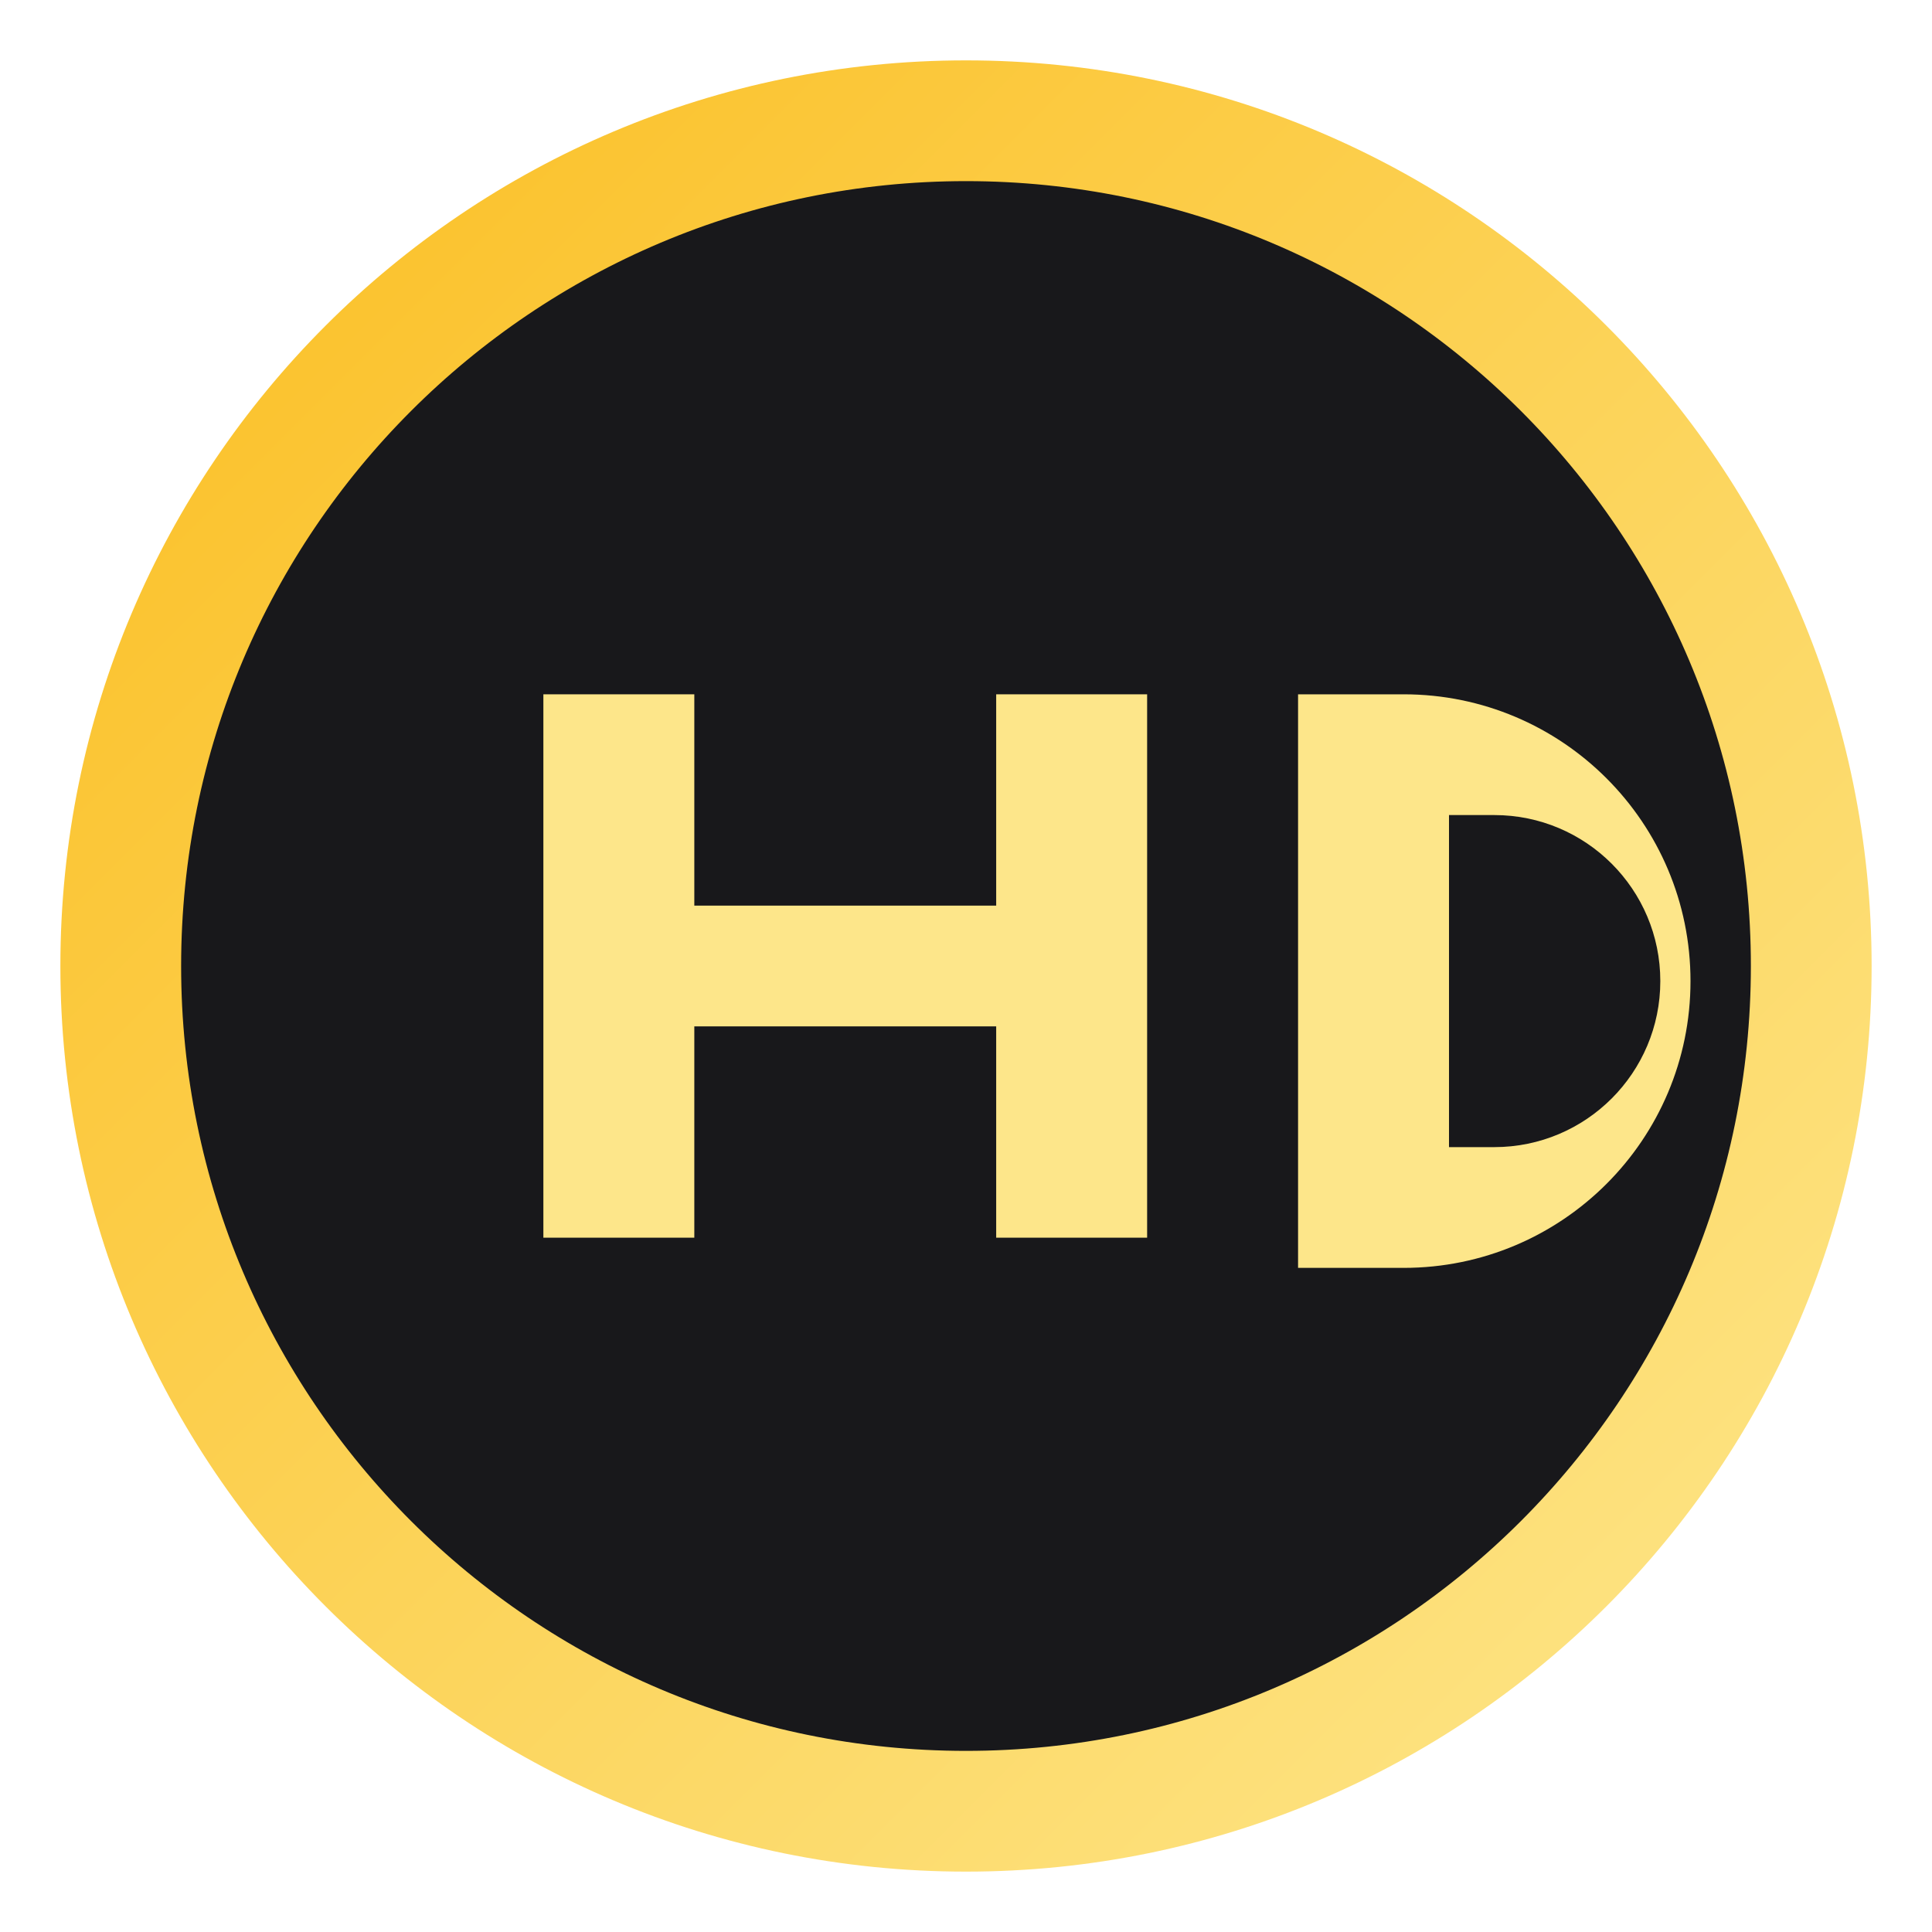
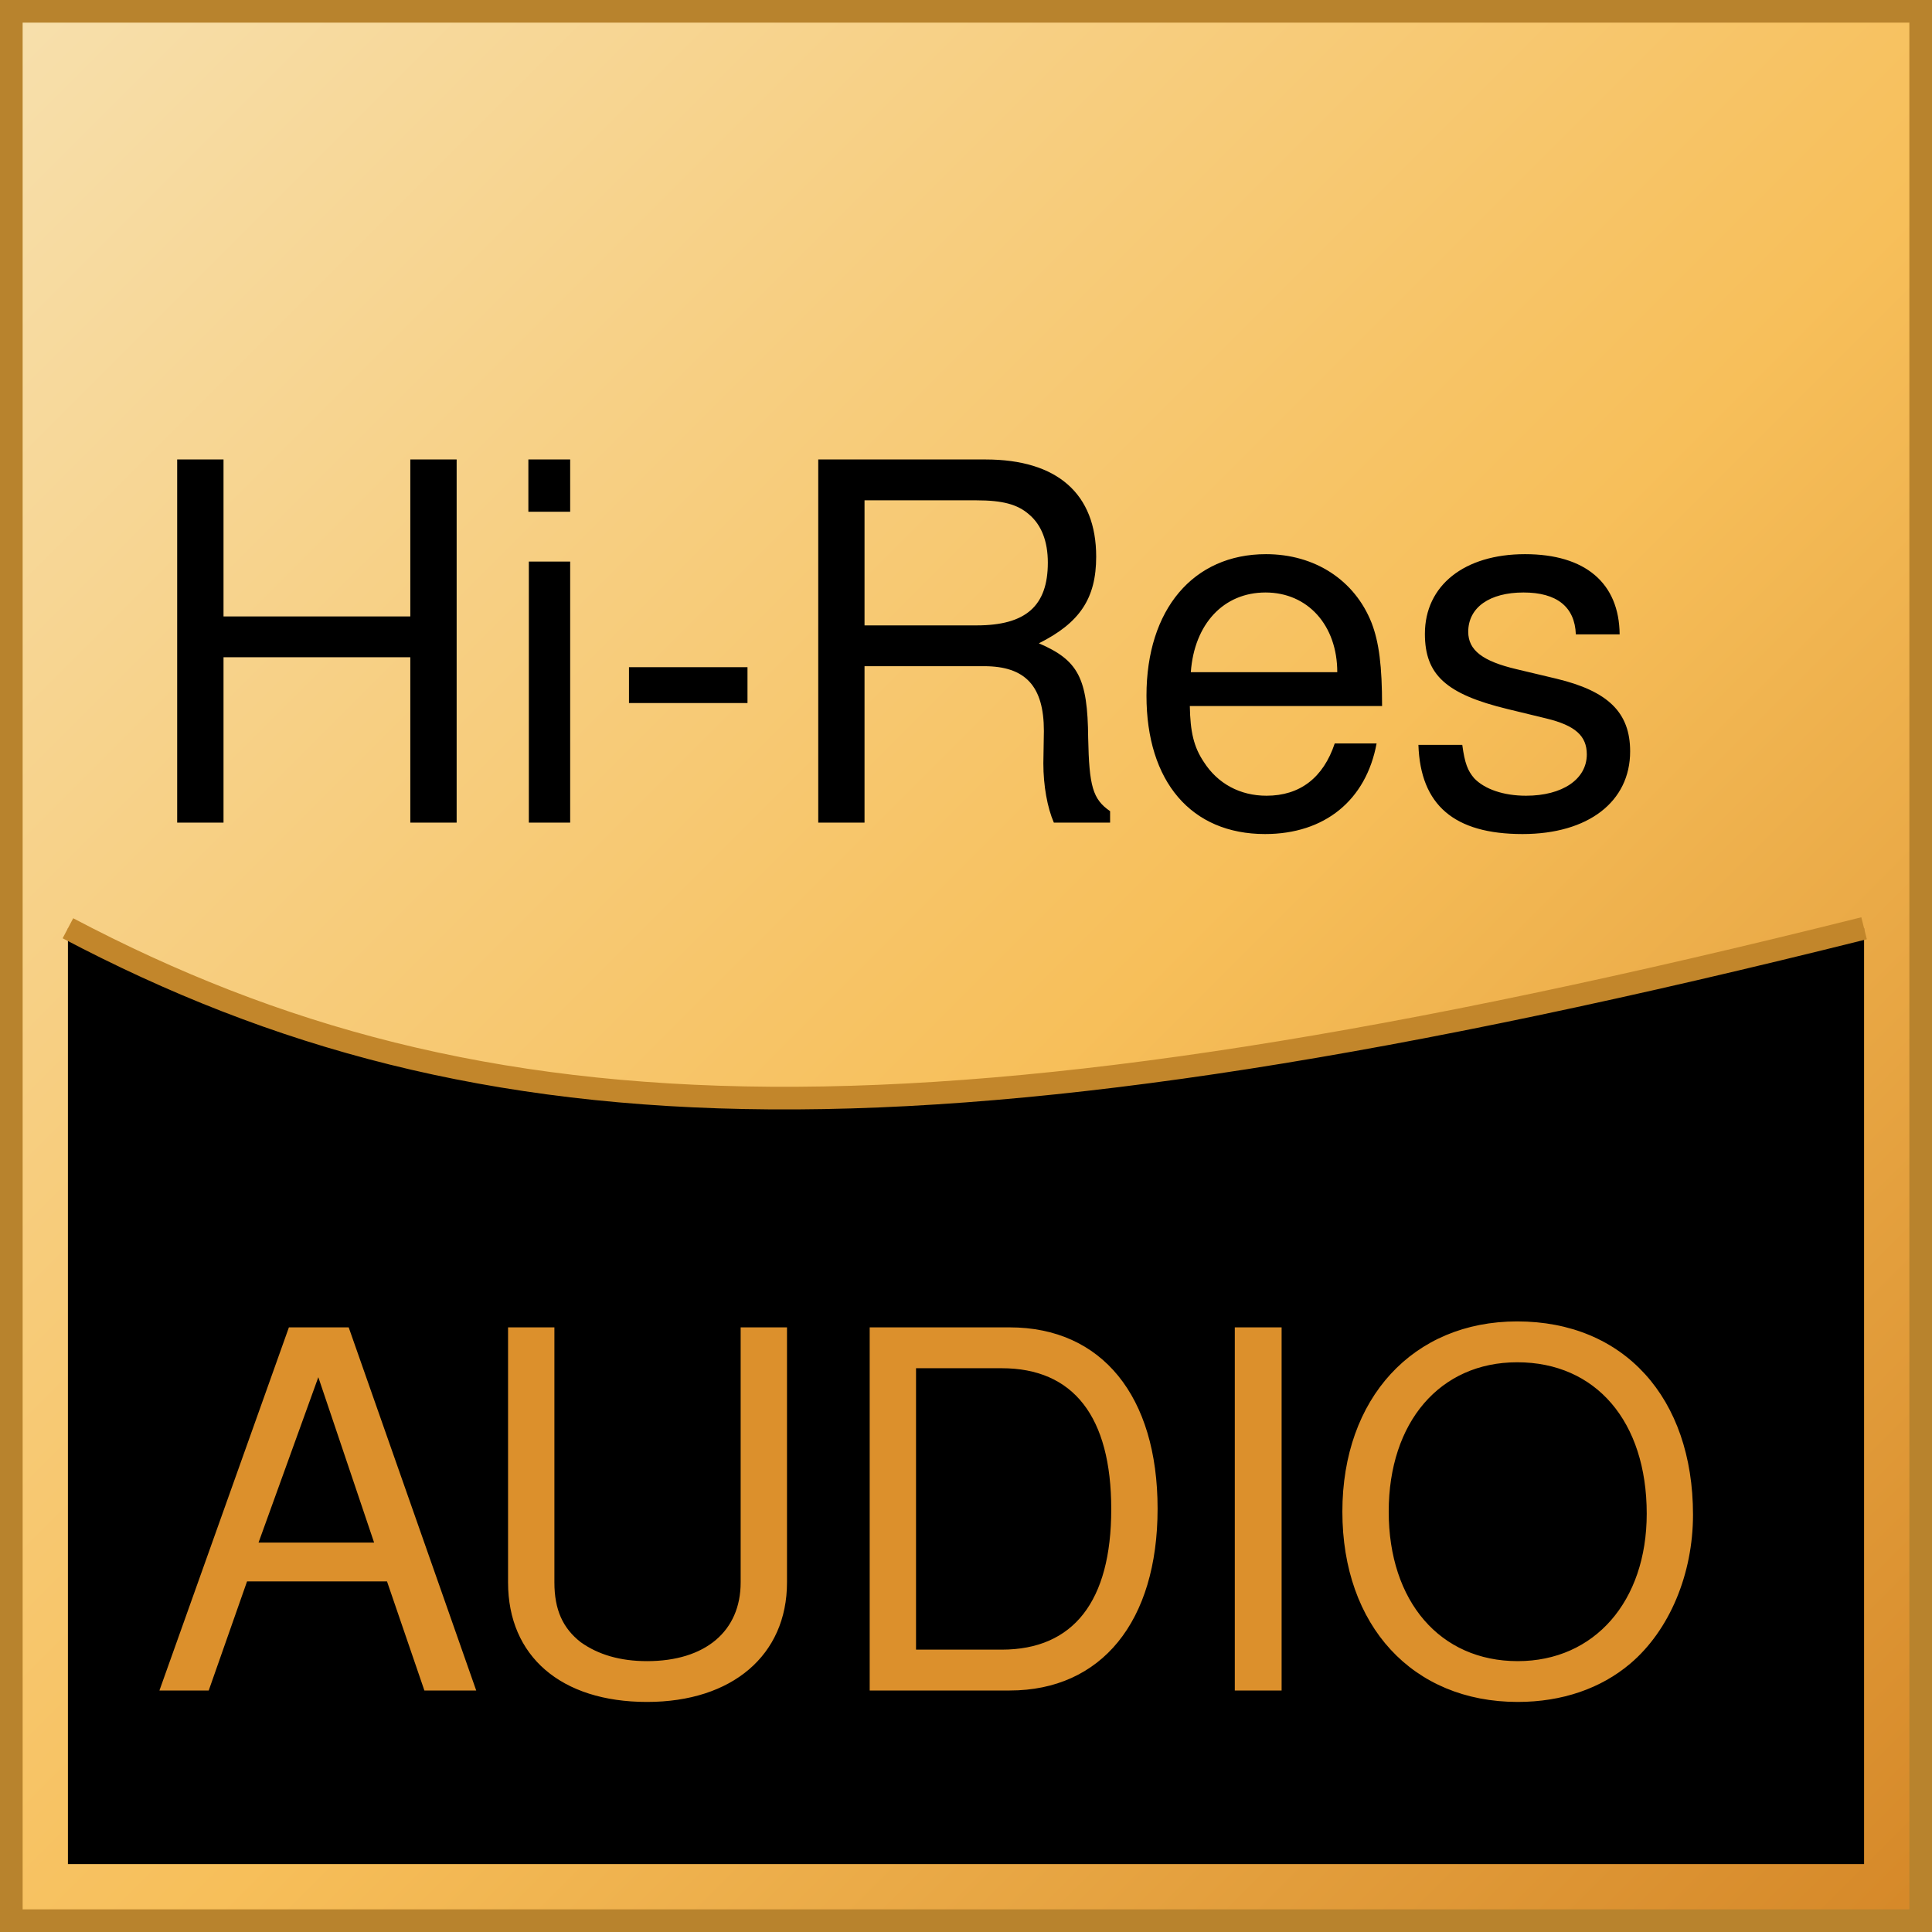
- <svg xmlns="http://www.w3.org/2000/svg" viewBox="0 0 64 64" role="img" aria-labelledby="title desc">
+ <svg xmlns="http://www.w3.org/2000/svg" viewBox="0 0 512 512" role="img" aria-labelledby="title desc">
  <defs>
-     <linearGradient id="ring" x1="0%" y1="0%" x2="100%" y2="100%">
-       <stop offset="0%" stop-color="#fbbf24" />
-       <stop offset="100%" stop-color="#fde68a" />
+     <linearGradient id="gold" x1="0" y1="0" x2="1" y2="1">
+       <stop offset="0%" stop-color="#f7dfab" />
+       <stop offset="55%" stop-color="#f7bf5a" />
+       <stop offset="100%" stop-color="#d68929" />
    </linearGradient>
  </defs>
-   <circle cx="32" cy="32" r="28" fill="#18181b" stroke="url(#ring)" stroke-width="4" />
-   <path d="M18 41V23h5v7h10v-7h5v18h-5v-7H23v7z" fill="#fde68a" />
-   <path d="M43 23h3.5c5.247 0 9.5 4.253 9.5 9.5S51.747 42 46.5 42H43zm5 4v11h1.5a5.5 5.5 0 0 0 0-11z" fill="#fde68a" />
+   <rect width="512" height="512" fill="#d28a2e" />
+   <rect x="3" y="3" width="506" height="506" fill="url(#gold)" stroke="#b8832d" stroke-width="6" />
+   <path d="M18 246 C 128 304, 246 308, 494 246 L 494 494 L 18 494 Z" fill="#000000" />
+   <path d="M18 246 C 128 304, 246 308, 494 246" fill="none" stroke="#c2862b" stroke-width="6" />
+   <text x="36" y="218" font-size="132" font-family="Arial Black, Helvetica, Arial, sans-serif" fill="#000000">Hi-Res</text>
+   <text x="40" y="448" font-size="132" font-family="Arial Black, Helvetica, Arial, sans-serif" fill="#dc902c">AUDIO</text>
</svg>
